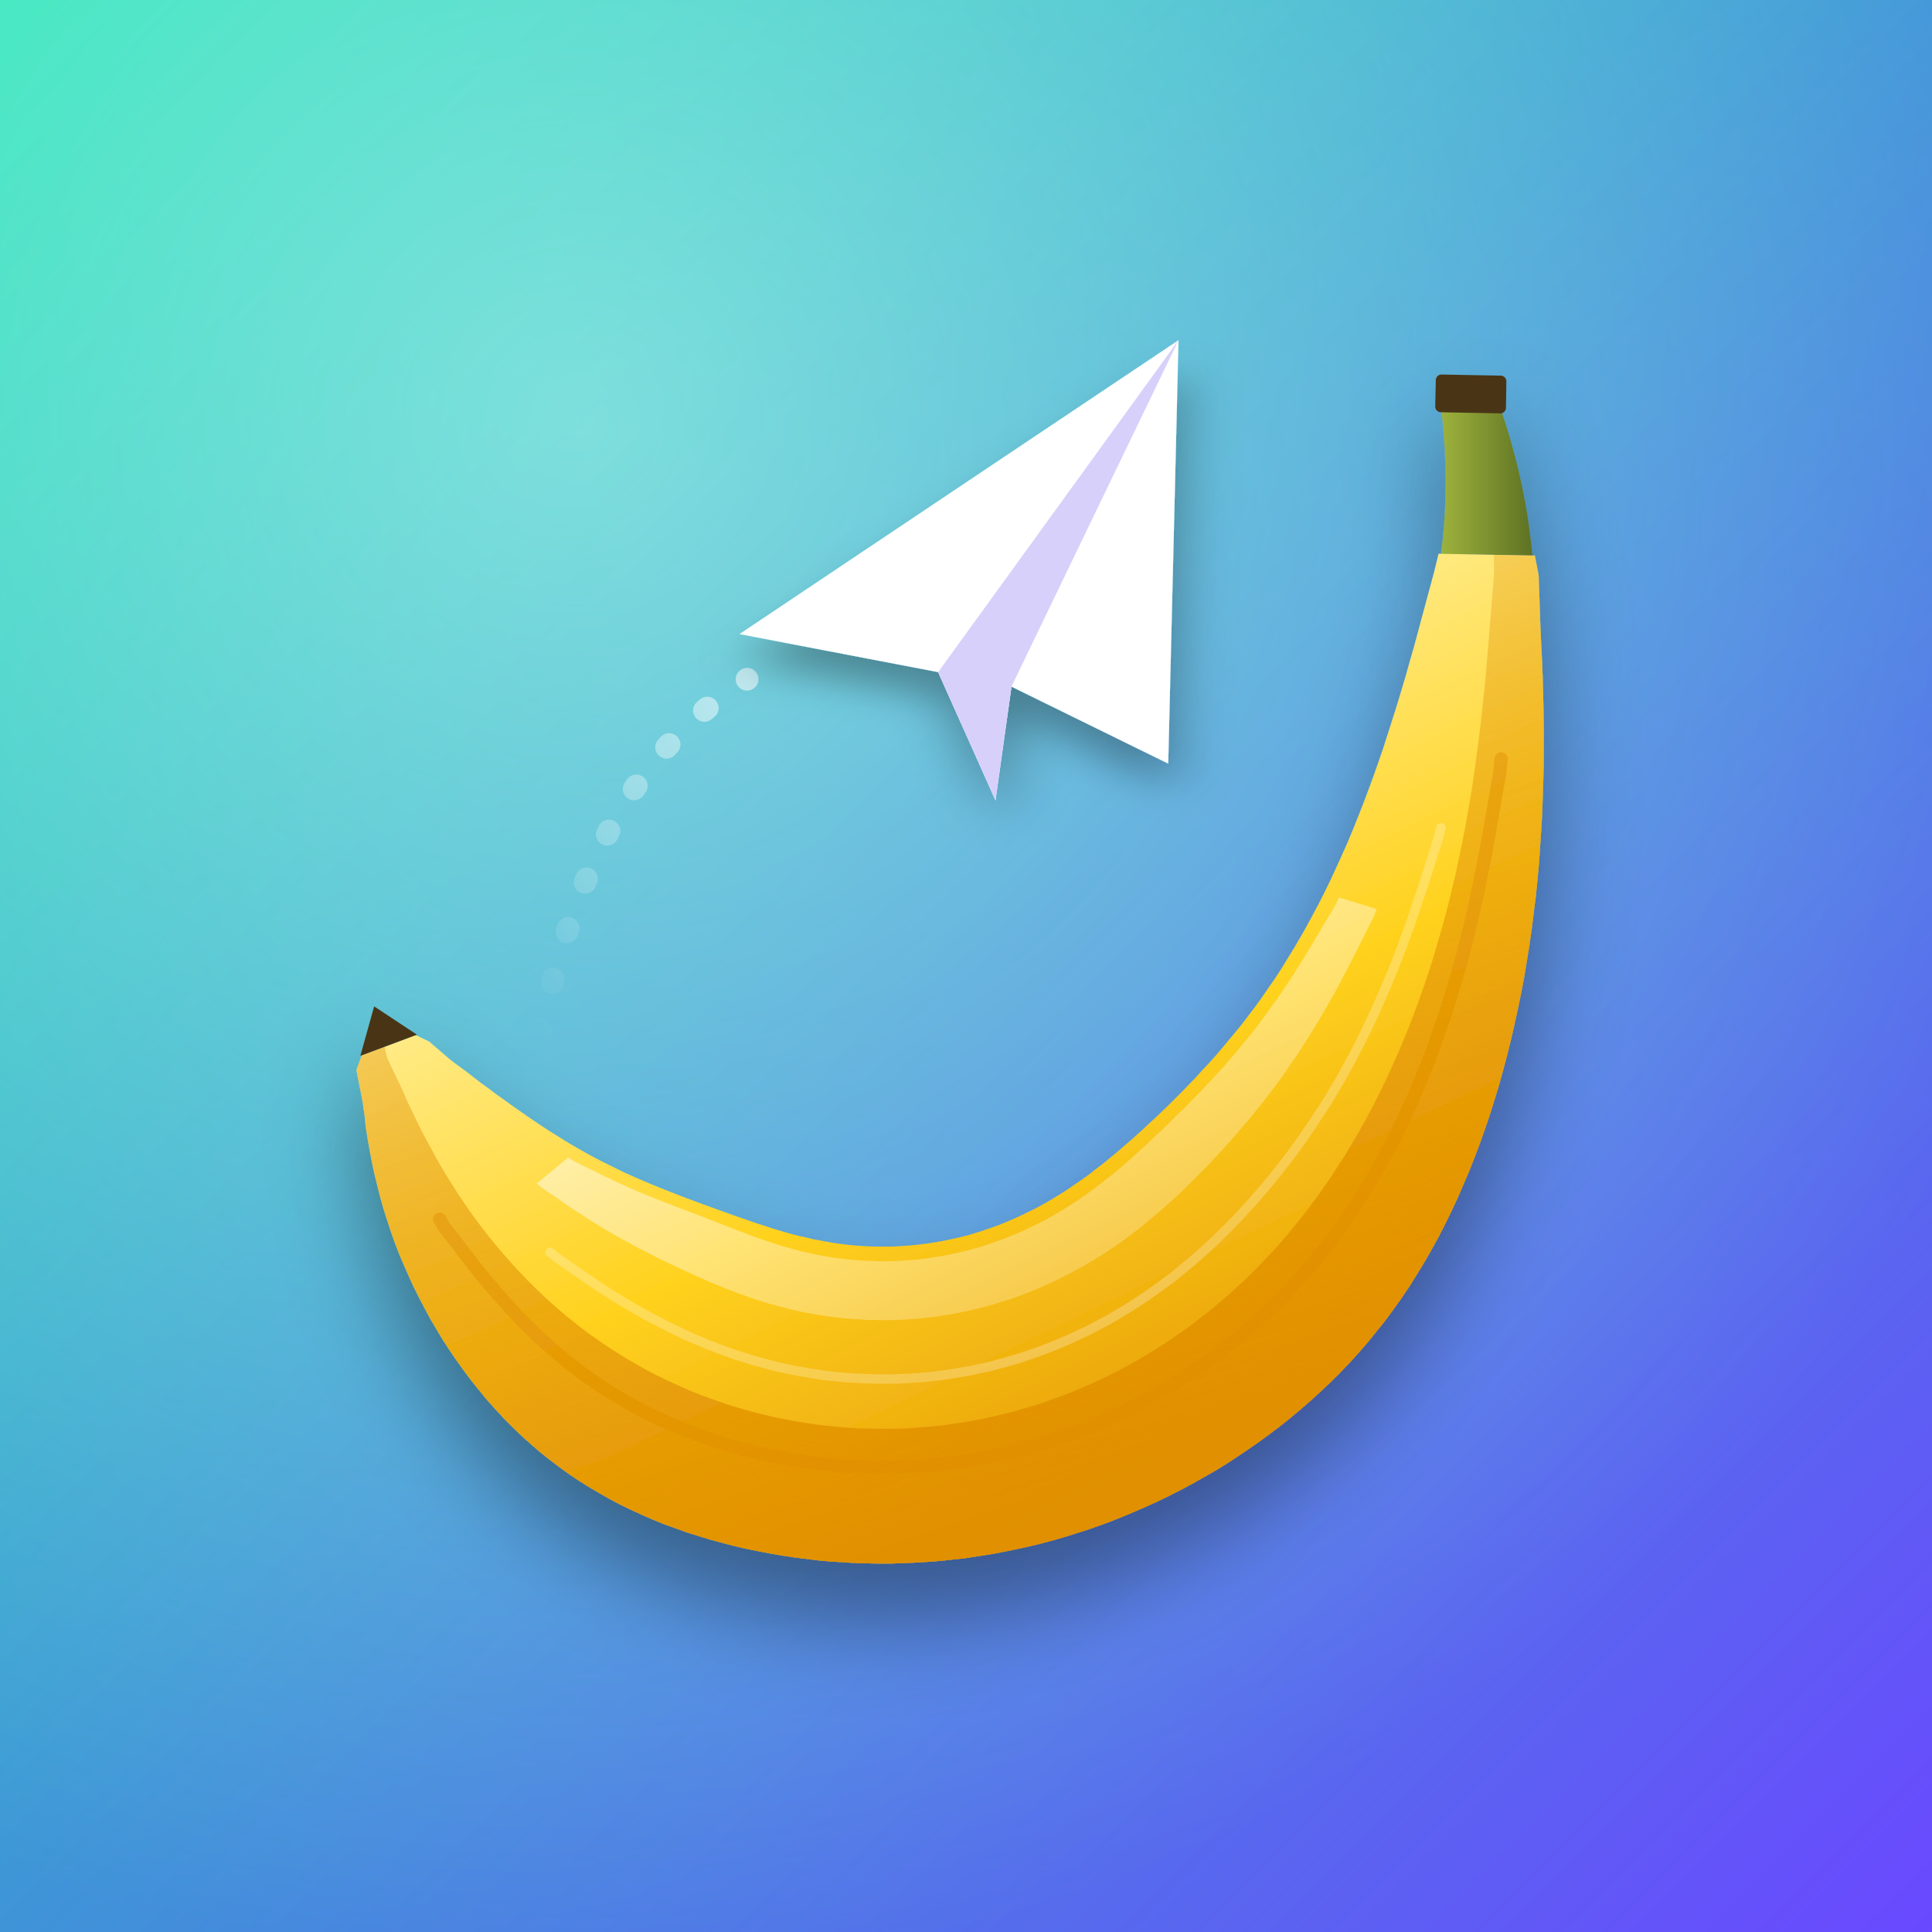
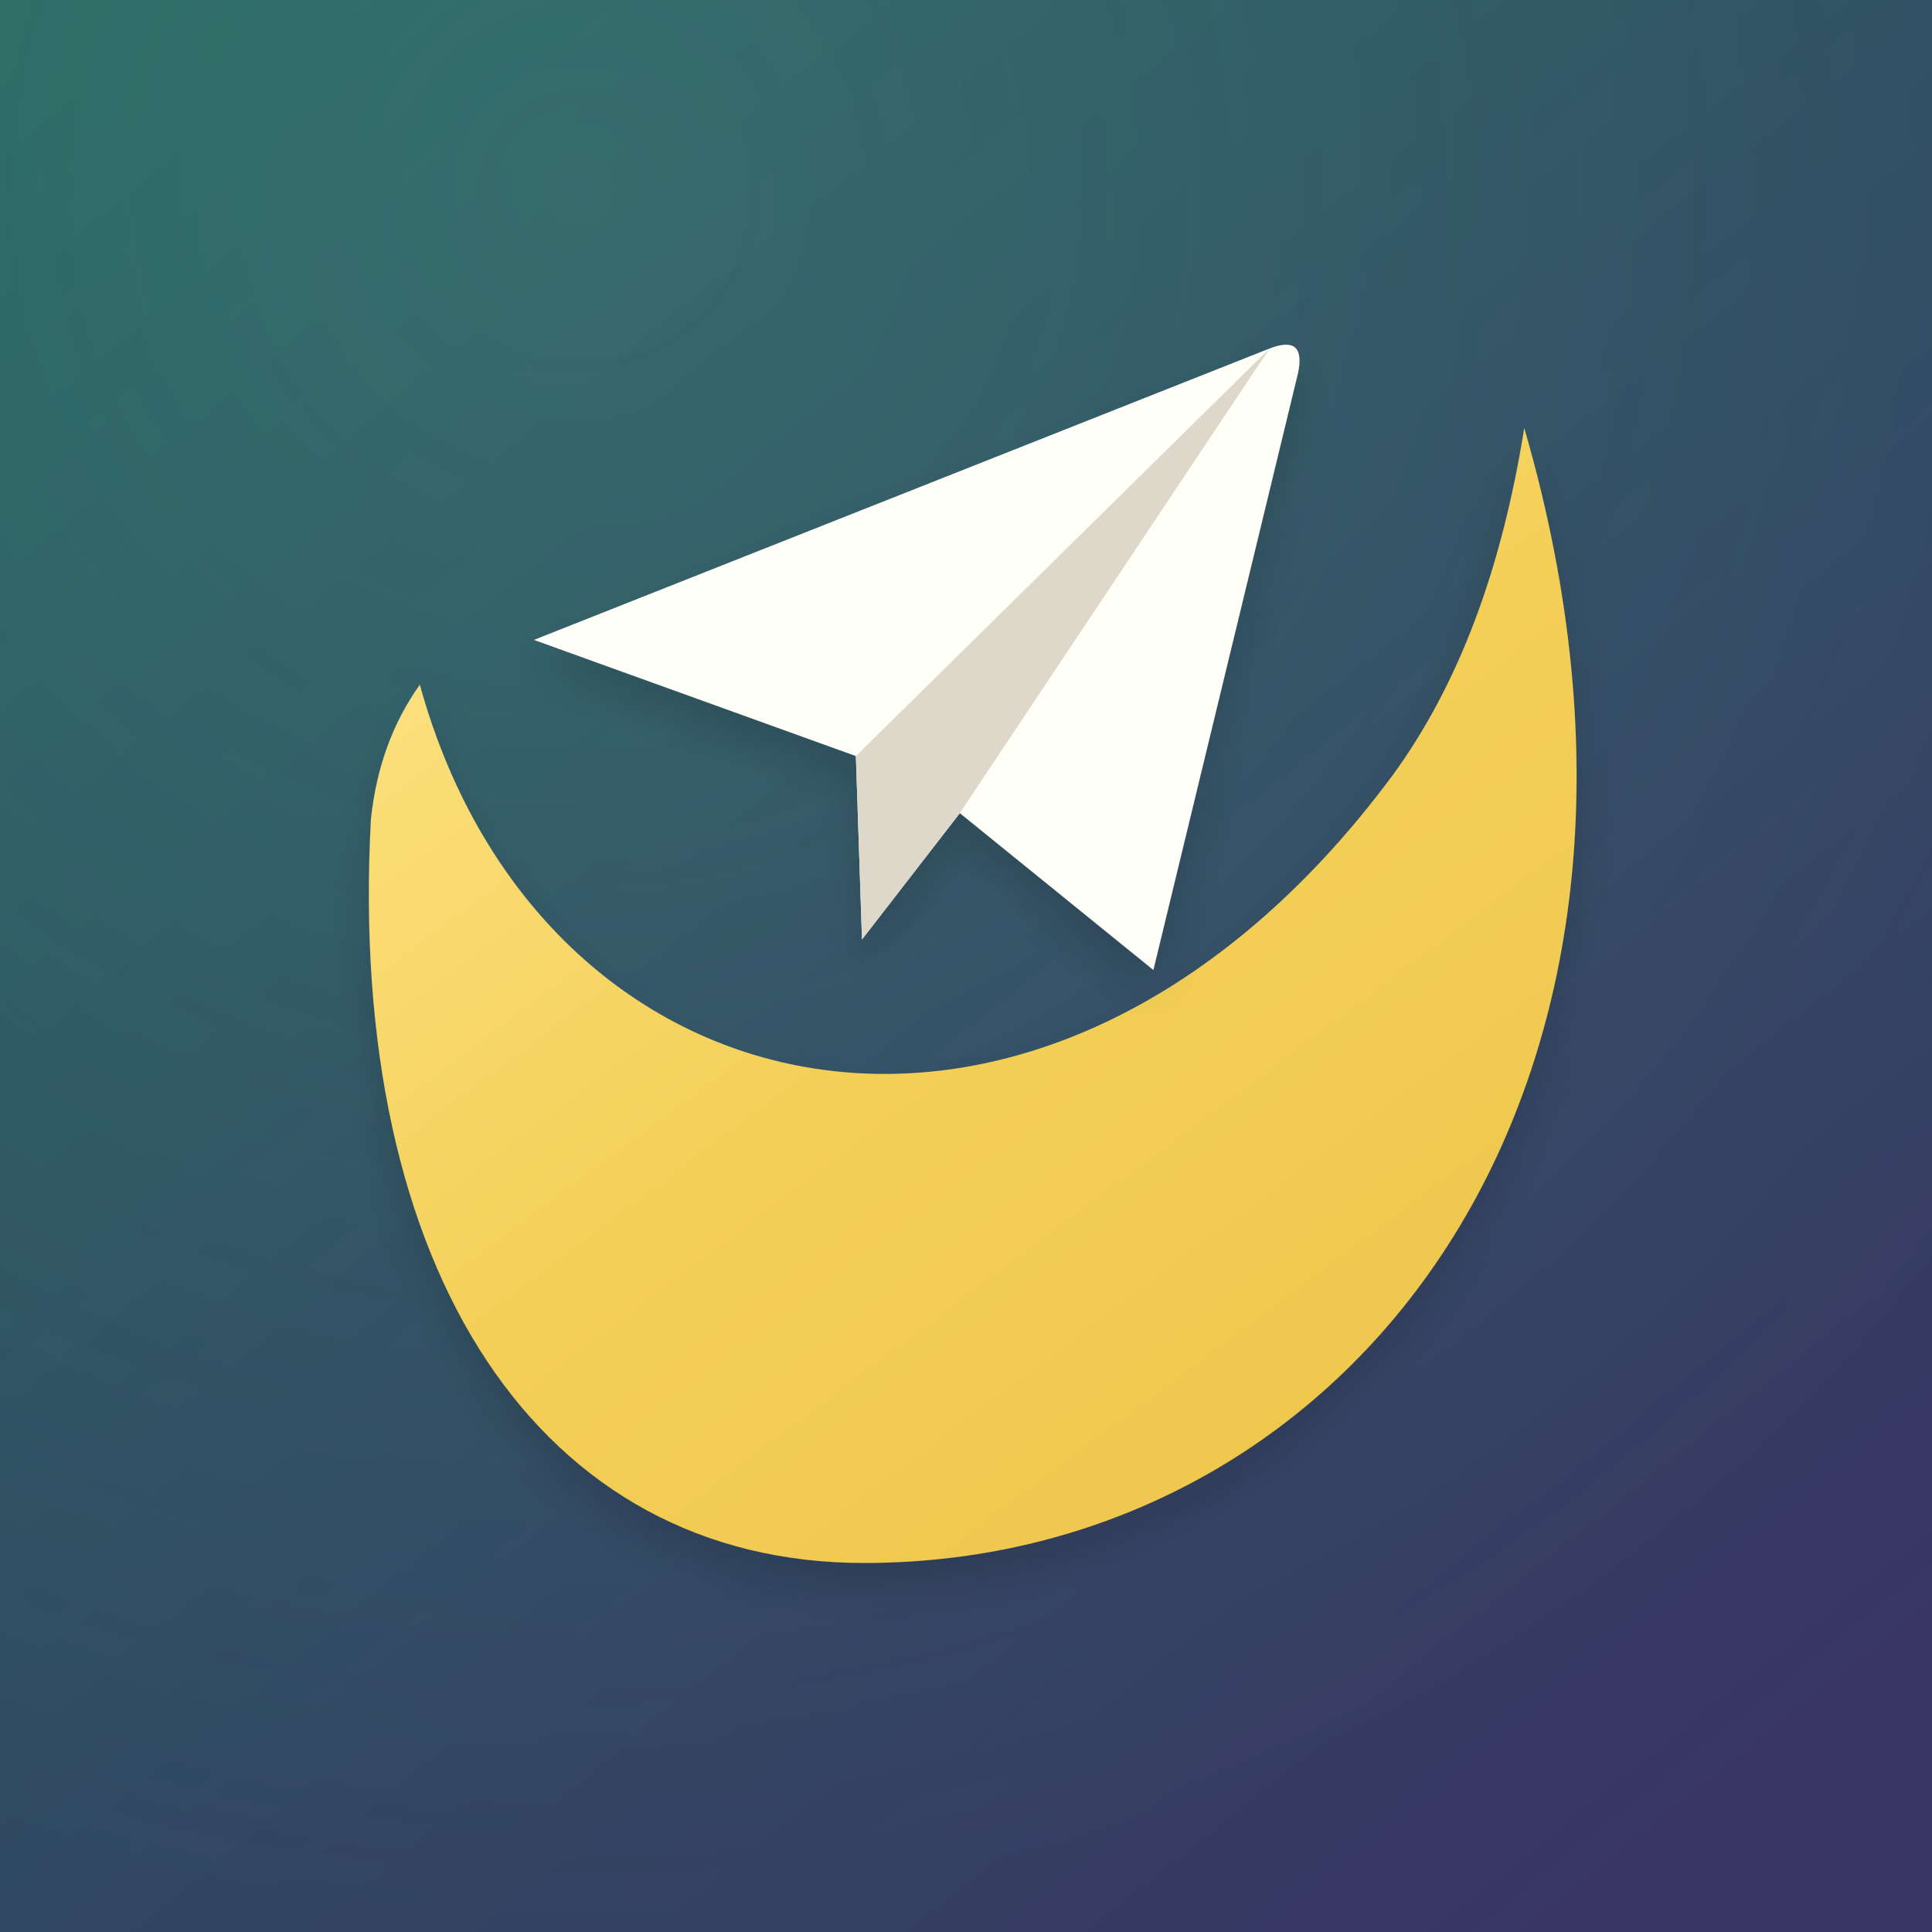
<svg xmlns="http://www.w3.org/2000/svg" width="1024" height="1024" viewBox="0 0 1024 1024">
  <defs>
-     <linearGradient id="bg" x1="0" y1="0" x2="1" y2="1">
-       <stop offset="0" stop-color="#14E0B0" />
-       <stop offset="1" stop-color="#6A48FF" />
+     <linearGradient id="bg" x1="0" y1="0" x2="0.8" y2="1">
+       <stop offset="0" stop-color="#23645E" />
+       <stop offset="1" stop-color="#393664" />
    </linearGradient>
-     <radialGradient id="glow" cx="0.30" cy="0.22" r="0.8">
-       <stop offset="0" stop-color="#C2FFF0" stop-opacity="0.55" />
-       <stop offset="1" stop-color="#C2FFF0" stop-opacity="0" />
+     <radialGradient id="glow" cx="0.3" cy="0.1" r="0.9">
+       <stop offset="0" stop-color="#83C6B4" stop-opacity="0.16" />
+       <stop offset="1" stop-color="#83C6B4" stop-opacity="0" />
    </radialGradient>
-     <linearGradient id="peel" x1="0.25" y1="0.2" x2="0.7" y2="1">
-       <stop offset="0" stop-color="#FFF5B0" />
-       <stop offset="0.5" stop-color="#FFD21F" />
-       <stop offset="1" stop-color="#E08E00" />
+     <linearGradient id="peel" x1="0" y1="0" x2="0.8" y2="1">
+       <stop offset="0" stop-color="#FFE68A" />
+       <stop offset="0.55" stop-color="#F4CF57" />
+       <stop offset="1" stop-color="#EDC64C" />
    </linearGradient>
-     <linearGradient id="under" x1="0" y1="0" x2="0.4" y2="1">
-       <stop offset="0" stop-color="#E08E00" stop-opacity="0" />
-       <stop offset="1" stop-color="#E08E00" stop-opacity="0.85" />
-     </linearGradient>
-     <linearGradient id="hi" x1="0" y1="0" x2="1" y2="1">
-       <stop offset="0" stop-color="#FFFFFF" stop-opacity="0.9" />
-       <stop offset="1" stop-color="#FFFFFF" stop-opacity="0.15" />
-     </linearGradient>
-     <linearGradient id="stemg" x1="0" y1="0" x2="1" y2="0">
-       <stop offset="0" stop-color="#9DB23C" />
-       <stop offset="1" stop-color="#5E7224" />
-     </linearGradient>
-     <linearGradient id="trail" x1="0" y1="1" x2="1" y2="0">
-       <stop offset="0" stop-color="#FFFFFF" stop-opacity="0" />
-       <stop offset="1" stop-color="#FFFFFF" stop-opacity="0.55" />
-     </linearGradient>
-     <filter id="shadow" x="-25%" y="-25%" width="150%" height="160%">
-       <feGaussianBlur in="SourceAlpha" stdDeviation="24" />
-       <feOffset dy="30" />
+     <filter id="shadow" x="-25%" y="-25%" width="150%" height="150%">
+       <feGaussianBlur in="SourceAlpha" stdDeviation="10" />
+       <feOffset dy="12" />
      <feComponentTransfer>
-         <feFuncA type="linear" slope="0.38" />
-       </feComponentTransfer>
-       <feMerge>
-         <feMergeNode />
-         <feMergeNode in="SourceGraphic" />
-       </feMerge>
-     </filter>
-     <filter id="pshadow" x="-40%" y="-40%" width="180%" height="190%">
-       <feGaussianBlur in="SourceAlpha" stdDeviation="12" />
-       <feOffset dy="14" />
-       <feComponentTransfer>
-         <feFuncA type="linear" slope="0.32" />
+         <feFuncA type="linear" slope="0.14" />
      </feComponentTransfer>
      <feMerge>
        <feMergeNode />
        <feMergeNode in="SourceGraphic" />
      </feMerge>
    </filter>
  </defs>
  <rect width="1024" height="1024" fill="url(#bg)" />
  <rect width="1024" height="1024" fill="url(#glow)" />
-   <g transform="translate(18 -6)">
+   <g transform="translate(-41 -41) scale(1.08)">
    <g filter="url(#shadow)">
-       <path d="M 745.8 299.6 L 746.7 291.8 L 747.4 284.0 L 747.9 276.2 L 748.1 268.4 L 748.2 260.6 L 748.1 252.8 L 747.8 245.0 L 747.3 237.2 L 746.6 229.4 L 745.7 221.5 L 777.2 222.1 L 779.8 230.0 L 782.2 237.8 L 784.4 245.7 L 786.4 253.5 L 788.2 261.3 L 789.8 269.2 L 791.2 277.0 L 792.4 284.8 L 793.4 292.6 L 794.2 300.4 Z" fill="url(#stemg)" />
-       <path d="M 745.7 221.5 L 777.2 222.1 L 777.4 208.1 L 746.0 207.5 Z" fill="#4A3418" stroke="#4A3418" stroke-width="6" stroke-linejoin="round" />
-       <path d="M 202.3 554.6 L 209.4 558.0 L 220.2 567.3 L 222.3 568.9 L 224.4 570.5 L 229.2 574.0 L 233.7 577.5 L 237.3 580.3 L 241.2 583.1 L 245.3 586.2 L 249.4 589.1 L 253.4 592.0 L 257.4 594.8 L 261.4 597.6 L 265.4 600.3 L 269.4 603.0 L 273.4 605.6 L 277.4 608.1 L 281.4 610.6 L 285.4 613.0 L 289.4 615.3 L 293.3 617.5 L 297.2 619.6 L 301.2 621.7 L 305.1 623.6 L 308.9 625.5 L 312.8 627.4 L 316.6 629.1 L 320.4 630.8 L 324.2 632.4 L 328.0 634.0 L 331.7 635.5 L 335.4 637.0 L 339.0 638.4 L 342.6 639.8 L 346.2 641.2 L 349.8 642.5 L 353.3 643.8 L 356.8 645.1 L 360.2 646.3 L 363.7 647.6 L 367.1 648.8 L 370.4 650.0 L 373.8 651.2 L 377.1 652.3 L 380.4 653.5 L 383.7 654.6 L 386.9 655.6 L 390.2 656.7 L 393.4 657.7 L 396.7 658.7 L 399.9 659.6 L 403.2 660.5 L 406.4 661.3 L 409.7 662.0 L 412.9 662.8 L 416.2 663.4 L 419.4 664.0 L 422.7 664.6 L 425.9 665.1 L 429.2 665.5 L 432.5 665.9 L 435.8 666.2 L 439.1 666.4 L 442.3 666.6 L 445.6 666.7 L 448.9 666.7 L 452.2 666.7 L 455.5 666.7 L 458.8 666.5 L 462.1 666.3 L 465.4 666.0 L 468.7 665.7 L 472.0 665.3 L 475.3 664.8 L 478.6 664.3 L 481.9 663.7 L 485.2 663.0 L 488.5 662.3 L 491.8 661.5 L 495.1 660.7 L 498.3 659.7 L 501.6 658.7 L 504.9 657.6 L 508.1 656.5 L 511.4 655.3 L 514.6 654.0 L 517.9 652.6 L 521.1 651.2 L 524.3 649.7 L 527.6 648.1 L 530.8 646.5 L 534.0 644.8 L 537.2 643.0 L 540.4 641.1 L 543.6 639.1 L 546.8 637.1 L 549.9 635.0 L 553.1 632.8 L 556.3 630.6 L 559.5 628.3 L 562.6 625.8 L 565.8 623.4 L 569.0 620.8 L 572.2 618.2 L 575.4 615.5 L 578.6 612.7 L 581.9 609.9 L 585.1 607.0 L 588.4 604.0 L 591.7 600.9 L 595.1 597.8 L 598.4 594.6 L 601.8 591.3 L 605.2 587.9 L 608.6 584.5 L 612.1 580.9 L 615.6 577.3 L 619.0 573.5 L 622.6 569.7 L 626.1 565.8 L 629.6 561.7 L 633.1 557.5 L 636.6 553.3 L 640.2 548.9 L 643.7 544.3 L 647.2 539.7 L 650.7 534.9 L 654.1 529.9 L 657.6 524.9 L 661.0 519.7 L 664.3 514.3 L 667.7 508.8 L 671.0 503.2 L 674.3 497.4 L 677.5 491.5 L 680.7 485.5 L 683.9 479.2 L 687.0 472.9 L 690.0 466.4 L 693.0 459.8 L 696.0 453.1 L 698.9 446.2 L 701.7 439.2 L 704.5 432.1 L 707.2 424.9 L 709.9 417.6 L 712.5 410.2 L 715.1 402.7 L 717.5 395.2 L 719.9 387.7 L 722.3 380.1 L 724.7 372.2 L 726.9 364.8 L 728.9 357.7 L 731.4 349.0 L 733.8 340.1 L 734.9 336.0 L 736.0 331.9 L 742.1 309.3 L 744.5 299.5 L 795.5 300.5 L 797.5 310.9 L 798.4 336.7 L 798.6 341.4 L 798.8 345.9 L 799.3 356.1 L 799.7 366.1 L 799.9 374.2 L 800.1 382.8 L 800.2 391.9 L 800.2 400.9 L 800.2 409.8 L 800.0 418.7 L 799.7 427.7 L 799.4 436.7 L 798.9 445.6 L 798.3 454.5 L 797.7 463.4 L 796.9 472.3 L 796.0 481.1 L 794.9 489.8 L 793.8 498.5 L 792.6 507.1 L 791.2 515.6 L 789.8 524.1 L 788.2 532.5 L 786.5 540.8 L 784.7 549.0 L 782.8 557.2 L 780.8 565.3 L 778.7 573.2 L 776.5 581.1 L 774.1 589.0 L 771.7 596.7 L 769.1 604.3 L 766.4 611.9 L 763.6 619.3 L 760.7 626.7 L 757.6 633.9 L 754.5 641.1 L 751.2 648.1 L 747.8 655.1 L 744.3 661.9 L 740.6 668.6 L 736.8 675.2 L 732.9 681.6 L 728.9 688.0 L 724.7 694.2 L 720.4 700.2 L 716.0 706.2 L 711.4 711.9 L 706.8 717.6 L 702.0 723.1 L 697.1 728.5 L 692.1 733.7 L 687.0 738.8 L 681.8 743.7 L 676.5 748.5 L 671.1 753.2 L 665.7 757.7 L 660.2 762.1 L 654.5 766.4 L 648.9 770.5 L 643.1 774.5 L 637.3 778.4 L 631.5 782.2 L 625.6 785.8 L 619.6 789.2 L 613.6 792.6 L 607.6 795.8 L 601.5 798.9 L 595.3 801.9 L 589.1 804.7 L 582.9 807.4 L 576.7 810.0 L 570.4 812.5 L 564.1 814.8 L 557.8 817.0 L 551.4 819.0 L 545.1 821.0 L 538.7 822.8 L 532.2 824.5 L 525.8 826.0 L 519.3 827.4 L 512.9 828.7 L 506.4 829.9 L 499.9 830.9 L 493.4 831.9 L 486.9 832.6 L 480.4 833.3 L 473.9 833.8 L 467.4 834.2 L 460.8 834.5 L 454.3 834.7 L 447.8 834.7 L 441.3 834.6 L 434.8 834.4 L 428.4 834.0 L 421.9 833.6 L 415.4 833.0 L 409.0 832.2 L 402.6 831.4 L 396.2 830.4 L 389.8 829.3 L 383.5 828.1 L 377.1 826.8 L 370.8 825.3 L 364.6 823.7 L 358.4 822.0 L 352.2 820.1 L 346.1 818.2 L 340.0 816.0 L 333.9 813.8 L 328.0 811.4 L 322.1 808.8 L 316.2 806.1 L 310.4 803.3 L 304.8 800.3 L 299.2 797.1 L 293.6 793.8 L 288.2 790.4 L 282.9 786.8 L 277.7 783.0 L 272.6 779.1 L 267.6 775.1 L 262.7 770.8 L 257.9 766.5 L 253.3 762.0 L 248.7 757.4 L 244.3 752.6 L 240.0 747.8 L 235.9 742.8 L 231.8 737.7 L 227.9 732.5 L 224.1 727.2 L 220.4 721.8 L 216.9 716.4 L 213.5 710.8 L 210.2 705.2 L 207.1 699.5 L 204.1 693.7 L 201.2 687.9 L 198.5 682.0 L 195.9 676.1 L 193.4 670.2 L 191.1 664.2 L 189.0 658.2 L 187.0 652.1 L 185.1 646.1 L 183.4 640.0 L 181.9 634.0 L 180.4 627.9 L 179.1 621.8 L 178.0 615.9 L 177.0 610.4 L 175.9 603.7 L 175.2 596.7 L 174.7 593.6 L 174.3 590.4 L 170.9 573.2 L 173.7 565.4 Z" fill="url(#peel)" />
-       <path d="M 185.8 560.8 L 187.2 566.7 L 193.8 580.6 L 195.0 583.1 L 196.1 585.6 L 198.5 591.1 L 201.1 596.4 L 203.2 600.8 L 205.5 605.4 L 208.0 610.2 L 210.6 614.9 L 213.1 619.6 L 215.8 624.3 L 218.6 629.0 L 221.5 633.6 L 224.4 638.2 L 227.4 642.7 L 230.5 647.2 L 233.7 651.7 L 237.0 656.1 L 240.3 660.4 L 243.7 664.6 L 247.2 668.8 L 250.8 672.9 L 254.4 677.0 L 258.1 680.9 L 261.8 684.8 L 265.6 688.6 L 269.5 692.3 L 273.4 695.9 L 277.4 699.4 L 281.4 702.9 L 285.6 706.2 L 289.7 709.5 L 293.9 712.7 L 298.2 715.7 L 302.5 718.7 L 306.9 721.6 L 311.3 724.4 L 315.8 727.1 L 320.3 729.7 L 324.8 732.2 L 329.4 734.6 L 334.1 736.9 L 338.8 739.1 L 343.5 741.2 L 348.2 743.3 L 353.0 745.2 L 357.8 747.0 L 362.7 748.7 L 367.6 750.4 L 372.5 751.9 L 377.4 753.3 L 382.4 754.7 L 387.3 755.9 L 392.3 757.1 L 397.4 758.1 L 402.4 759.1 L 407.4 759.9 L 412.5 760.7 L 417.6 761.4 L 422.7 761.9 L 427.8 762.4 L 432.9 762.8 L 438.0 763.1 L 443.2 763.2 L 448.3 763.3 L 453.4 763.3 L 458.6 763.2 L 463.7 763.0 L 468.9 762.6 L 474.0 762.2 L 479.2 761.7 L 484.3 761.1 L 489.4 760.3 L 494.6 759.5 L 499.7 758.6 L 504.8 757.6 L 509.9 756.4 L 515.0 755.2 L 520.1 753.9 L 525.2 752.4 L 530.3 750.9 L 535.3 749.3 L 540.3 747.5 L 545.3 745.7 L 550.3 743.7 L 555.3 741.6 L 560.2 739.5 L 565.2 737.2 L 570.1 734.8 L 574.9 732.4 L 579.8 729.8 L 584.6 727.1 L 589.4 724.3 L 594.1 721.4 L 598.8 718.4 L 603.5 715.2 L 608.2 712.0 L 612.8 708.7 L 617.4 705.2 L 621.9 701.7 L 626.4 698.0 L 630.8 694.3 L 635.2 690.4 L 639.6 686.4 L 643.9 682.3 L 648.1 678.1 L 652.3 673.7 L 656.5 669.3 L 660.6 664.8 L 664.6 660.1 L 668.5 655.3 L 672.5 650.4 L 676.3 645.4 L 680.1 640.3 L 683.8 635.1 L 687.5 629.8 L 691.0 624.3 L 694.6 618.8 L 698.0 613.1 L 701.4 607.4 L 704.7 601.5 L 708.0 595.5 L 711.1 589.4 L 714.2 583.2 L 717.3 576.8 L 720.2 570.4 L 723.1 563.9 L 725.9 557.2 L 728.7 550.5 L 731.3 543.6 L 733.9 536.6 L 736.4 529.6 L 738.8 522.4 L 741.2 515.1 L 743.4 507.7 L 745.6 500.2 L 747.7 492.6 L 749.7 484.9 L 751.6 477.0 L 753.5 469.2 L 755.2 461.2 L 756.9 453.1 L 758.5 445.0 L 759.9 436.8 L 761.4 428.5 L 762.7 420.3 L 763.9 411.9 L 765.0 403.6 L 766.1 395.3 L 767.1 386.9 L 768.0 378.3 L 768.9 370.2 L 769.6 362.5 L 770.4 353.1 L 771.2 343.4 L 771.5 339.1 L 771.9 334.7 L 773.9 310.2 L 773.8 300.1 L 795.5 300.5 L 797.5 310.9 L 798.4 336.7 L 798.6 341.4 L 798.8 345.9 L 799.3 356.1 L 799.7 366.1 L 799.9 374.2 L 800.1 382.8 L 800.2 391.9 L 800.2 400.9 L 800.2 409.8 L 800.0 418.7 L 799.7 427.7 L 799.4 436.7 L 798.9 445.6 L 798.3 454.5 L 797.7 463.4 L 796.9 472.3 L 796.0 481.1 L 794.9 489.8 L 793.8 498.5 L 792.6 507.1 L 791.2 515.6 L 789.8 524.1 L 788.2 532.5 L 786.5 540.8 L 784.7 549.0 L 782.8 557.2 L 780.8 565.3 L 778.7 573.2 L 776.5 581.1 L 774.1 589.0 L 771.7 596.7 L 769.1 604.3 L 766.4 611.9 L 763.6 619.3 L 760.7 626.7 L 757.6 633.9 L 754.5 641.1 L 751.2 648.1 L 747.8 655.1 L 744.3 661.9 L 740.6 668.6 L 736.8 675.2 L 732.9 681.6 L 728.9 688.0 L 724.7 694.2 L 720.4 700.2 L 716.0 706.2 L 711.4 711.9 L 706.8 717.6 L 702.0 723.1 L 697.1 728.5 L 692.1 733.7 L 687.0 738.8 L 681.8 743.7 L 676.5 748.5 L 671.1 753.2 L 665.7 757.7 L 660.2 762.1 L 654.5 766.4 L 648.9 770.5 L 643.1 774.5 L 637.3 778.4 L 631.5 782.2 L 625.6 785.8 L 619.6 789.2 L 613.6 792.6 L 607.6 795.8 L 601.5 798.9 L 595.3 801.9 L 589.1 804.7 L 582.9 807.4 L 576.7 810.0 L 570.4 812.5 L 564.1 814.8 L 557.8 817.0 L 551.4 819.0 L 545.1 821.0 L 538.7 822.8 L 532.2 824.5 L 525.8 826.0 L 519.3 827.4 L 512.9 828.7 L 506.4 829.9 L 499.9 830.9 L 493.4 831.9 L 486.9 832.6 L 480.4 833.3 L 473.9 833.8 L 467.4 834.2 L 460.8 834.5 L 454.3 834.7 L 447.8 834.7 L 441.3 834.6 L 434.8 834.4 L 428.4 834.0 L 421.9 833.6 L 415.4 833.0 L 409.0 832.2 L 402.6 831.4 L 396.2 830.4 L 389.8 829.3 L 383.5 828.1 L 377.1 826.8 L 370.8 825.3 L 364.6 823.7 L 358.4 822.0 L 352.2 820.1 L 346.1 818.2 L 340.0 816.0 L 333.9 813.8 L 328.0 811.4 L 322.1 808.8 L 316.2 806.1 L 310.4 803.3 L 304.8 800.3 L 299.2 797.1 L 293.6 793.8 L 288.2 790.4 L 282.9 786.8 L 277.7 783.0 L 272.6 779.1 L 267.6 775.1 L 262.7 770.8 L 257.9 766.5 L 253.3 762.0 L 248.7 757.4 L 244.3 752.6 L 240.0 747.8 L 235.9 742.8 L 231.8 737.7 L 227.9 732.5 L 224.1 727.2 L 220.4 721.8 L 216.9 716.4 L 213.5 710.8 L 210.2 705.2 L 207.1 699.5 L 204.1 693.7 L 201.2 687.9 L 198.5 682.0 L 195.9 676.1 L 193.4 670.2 L 191.1 664.2 L 189.0 658.2 L 187.0 652.1 L 185.1 646.1 L 183.4 640.0 L 181.9 634.0 L 180.4 627.9 L 179.1 621.8 L 178.0 615.9 L 177.0 610.4 L 175.9 603.7 L 175.2 596.7 L 174.7 593.6 L 174.3 590.4 L 170.9 573.2 L 173.7 565.4 Z" fill="url(#under)" />
-       <path d="M 215.0 652.2 L 217.5 656.4 L 225.3 666.4 L 226.6 668.2 L 228.0 670.0 L 231.0 673.9 L 234.0 677.8 L 236.5 680.9 L 239.2 684.2 L 242.1 687.6 L 245.0 691.0 L 248.0 694.4 L 251.0 697.7 L 254.1 701.1 L 257.2 704.4 L 260.4 707.7 L 263.7 710.9 L 267.0 714.1 L 270.4 717.3 L 273.9 720.3 L 277.4 723.4 L 281.0 726.4 L 284.6 729.3 L 288.3 732.1 L 292.0 734.9 L 295.8 737.5 L 299.6 740.2 L 303.4 742.7 L 307.4 745.1 L 311.3 747.5 L 315.3 749.8 L 319.4 752.0 L 323.4 754.2 L 327.5 756.2 L 331.7 758.2 L 335.9 760.1 L 340.1 761.9 L 344.3 763.6 L 348.6 765.3 L 352.9 766.9 L 357.2 768.4 L 361.6 769.9 L 365.9 771.2 L 370.3 772.5 L 374.7 773.8 L 379.2 774.9 L 383.6 776.0 L 388.1 777.0 L 392.5 778.0 L 397.0 778.8 L 401.5 779.6 L 406.0 780.4 L 410.5 781.0 L 415.1 781.6 L 419.6 782.1 L 424.2 782.6 L 428.7 783.0 L 433.3 783.3 L 437.9 783.5 L 442.4 783.6 L 447.0 783.7 L 451.6 783.7 L 456.2 783.7 L 460.8 783.5 L 465.4 783.3 L 470.0 783.0 L 474.5 782.7 L 479.1 782.2 L 483.7 781.7 L 488.3 781.1 L 492.9 780.5 L 497.5 779.8 L 502.0 779.0 L 506.6 778.1 L 511.2 777.1 L 515.7 776.1 L 520.3 775.0 L 524.8 773.8 L 529.3 772.5 L 533.8 771.2 L 538.3 769.8 L 542.8 768.3 L 547.3 766.7 L 551.8 765.1 L 556.2 763.4 L 560.6 761.6 L 565.1 759.7 L 569.4 757.8 L 573.8 755.8 L 578.2 753.7 L 582.5 751.5 L 586.8 749.2 L 591.1 746.9 L 595.4 744.5 L 599.6 742.0 L 603.9 739.5 L 608.1 736.8 L 612.2 734.1 L 616.4 731.3 L 620.5 728.4 L 624.6 725.5 L 628.6 722.5 L 632.6 719.3 L 636.6 716.2 L 640.6 712.9 L 644.5 709.5 L 648.4 706.1 L 652.2 702.6 L 656.0 699.0 L 659.7 695.3 L 663.4 691.6 L 667.1 687.7 L 670.7 683.8 L 674.2 679.8 L 677.7 675.7 L 681.2 671.5 L 684.5 667.3 L 687.9 662.9 L 691.1 658.5 L 694.4 654.0 L 697.5 649.4 L 700.6 644.7 L 703.7 640.0 L 706.6 635.2 L 709.6 630.2 L 712.4 625.3 L 715.2 620.2 L 718.0 615.1 L 720.7 609.9 L 723.3 604.6 L 725.9 599.2 L 728.4 593.8 L 730.9 588.3 L 733.3 582.7 L 735.6 577.1 L 737.9 571.4 L 740.2 565.6 L 742.3 559.8 L 744.4 553.9 L 746.5 547.9 L 748.5 541.9 L 750.4 535.8 L 752.3 529.7 L 754.1 523.5 L 755.9 517.3 L 757.6 511.0 L 759.2 504.8 L 760.8 498.5 L 762.3 492.1 L 763.7 485.8 L 765.1 479.6 L 766.4 473.2 L 767.7 466.8 L 768.9 460.7 L 770.0 454.9 L 771.3 447.8 L 772.5 440.6 L 773.1 437.3 L 773.7 434.0 L 776.9 415.7 L 777.6 408.2" fill="none" stroke="#E08E00" stroke-opacity="0.45" stroke-width="7" stroke-linecap="round" />
-       <path d="M 273.6 669.8 L 276.5 672.1 L 284.3 677.6 L 285.7 678.6 L 287.1 679.6 L 290.2 681.7 L 293.3 683.8 L 295.8 685.5 L 298.5 687.3 L 301.3 689.2 L 304.2 691.0 L 307.0 692.8 L 309.9 694.6 L 312.8 696.4 L 315.8 698.1 L 318.8 699.9 L 321.8 701.6 L 324.9 703.3 L 327.9 704.9 L 331.0 706.5 L 334.1 708.1 L 337.2 709.7 L 340.4 711.2 L 343.5 712.7 L 346.7 714.2 L 349.9 715.6 L 353.1 716.9 L 356.3 718.3 L 359.5 719.5 L 362.7 720.8 L 365.9 722.0 L 369.2 723.1 L 372.5 724.3 L 375.7 725.3 L 379.0 726.3 L 382.3 727.3 L 385.6 728.2 L 388.9 729.1 L 392.2 730.0 L 395.6 730.8 L 398.9 731.5 L 402.3 732.2 L 405.6 732.8 L 409.0 733.4 L 412.4 734.0 L 415.7 734.5 L 419.1 735.0 L 422.5 735.4 L 425.9 735.7 L 429.3 736.1 L 432.7 736.3 L 436.1 736.5 L 439.5 736.7 L 443.0 736.8 L 446.4 736.9 L 449.8 736.9 L 453.2 736.9 L 456.7 736.9 L 460.1 736.7 L 463.5 736.6 L 466.9 736.3 L 470.4 736.1 L 473.8 735.8 L 477.2 735.4 L 480.6 735.0 L 484.1 734.5 L 487.5 734.0 L 490.9 733.4 L 494.3 732.8 L 497.7 732.2 L 501.1 731.4 L 504.6 730.7 L 508.0 729.9 L 511.3 729.0 L 514.7 728.1 L 518.1 727.1 L 521.5 726.1 L 524.9 725.0 L 528.2 723.9 L 531.6 722.7 L 534.9 721.5 L 538.3 720.2 L 541.6 718.9 L 544.9 717.5 L 548.2 716.1 L 551.5 714.6 L 554.8 713.0 L 558.1 711.5 L 561.4 709.8 L 564.6 708.1 L 567.9 706.4 L 571.1 704.6 L 574.3 702.7 L 577.5 700.8 L 580.7 698.8 L 583.9 696.8 L 587.0 694.7 L 590.2 692.6 L 593.3 690.4 L 596.4 688.2 L 599.5 685.9 L 602.6 683.6 L 605.7 681.2 L 608.7 678.7 L 611.8 676.2 L 614.8 673.6 L 617.8 671.0 L 620.8 668.3 L 623.7 665.6 L 626.7 662.8 L 629.6 660.0 L 632.5 657.1 L 635.4 654.2 L 638.3 651.2 L 641.1 648.1 L 644.0 645.0 L 646.8 641.9 L 649.6 638.6 L 652.4 635.4 L 655.2 632.0 L 657.9 628.7 L 660.7 625.2 L 663.4 621.7 L 666.1 618.2 L 668.7 614.6 L 671.4 610.9 L 674.0 607.2 L 676.6 603.4 L 679.2 599.5 L 681.7 595.6 L 684.3 591.7 L 686.8 587.6 L 689.2 583.5 L 691.7 579.4 L 694.1 575.1 L 696.4 570.9 L 698.8 566.5 L 701.1 562.1 L 703.4 557.7 L 705.6 553.1 L 707.8 548.6 L 710.0 543.9 L 712.1 539.3 L 714.2 534.5 L 716.3 529.8 L 718.3 524.9 L 720.3 520.1 L 722.2 515.3 L 724.1 510.4 L 725.9 505.5 L 727.7 500.6 L 729.5 495.7 L 731.2 490.7 L 732.8 485.9 L 734.3 481.4 L 736.2 475.9 L 738.0 470.2 L 738.8 467.7 L 739.6 465.1 L 744.2 450.7 L 745.7 444.8" fill="none" stroke="#FFFFFF" stroke-opacity="0.25" stroke-width="5" stroke-linecap="round" />
-       <path d="M 283.1 619.5 L 286.0 621.3 L 293.6 625.1 L 295.0 625.8 L 296.3 626.4 L 299.3 627.9 L 302.2 629.4 L 304.7 630.5 L 307.2 631.7 L 309.9 633.0 L 312.6 634.2 L 315.3 635.4 L 318.0 636.6 L 320.7 637.8 L 323.4 638.9 L 326.2 640.0 L 328.9 641.1 L 331.6 642.2 L 334.4 643.3 L 337.1 644.3 L 339.8 645.4 L 342.5 646.4 L 345.1 647.4 L 347.8 648.4 L 350.4 649.4 L 353.1 650.4 L 355.7 651.4 L 358.2 652.4 L 360.8 653.4 L 363.3 654.4 L 365.9 655.4 L 368.4 656.4 L 370.9 657.3 L 373.4 658.3 L 375.9 659.2 L 378.3 660.2 L 380.8 661.1 L 383.3 662.0 L 385.7 662.8 L 388.2 663.7 L 390.6 664.5 L 393.1 665.3 L 395.6 666.1 L 398.0 666.8 L 400.5 667.5 L 403.0 668.2 L 405.5 668.9 L 407.9 669.5 L 410.4 670.0 L 412.9 670.6 L 415.4 671.1 L 417.9 671.6 L 420.4 672.0 L 422.9 672.4 L 425.5 672.8 L 428.0 673.1 L 430.5 673.4 L 433.0 673.7 L 435.6 673.9 L 438.1 674.1 L 440.6 674.2 L 443.2 674.3 L 445.7 674.4 L 448.2 674.5 L 450.8 674.5 L 453.3 674.4 L 455.9 674.4 L 458.4 674.3 L 460.9 674.1 L 463.5 674.0 L 466.0 673.7 L 468.6 673.5 L 471.1 673.2 L 473.7 672.9 L 476.2 672.5 L 478.7 672.1 L 481.3 671.7 L 483.8 671.2 L 486.3 670.7 L 488.9 670.2 L 491.4 669.6 L 493.9 669.0 L 496.5 668.3 L 499.0 667.6 L 501.5 666.9 L 504.0 666.1 L 506.5 665.3 L 509.0 664.4 L 511.6 663.5 L 514.1 662.6 L 516.6 661.6 L 519.0 660.6 L 521.5 659.6 L 524.0 658.5 L 526.5 657.3 L 529.0 656.1 L 531.5 654.9 L 533.9 653.7 L 536.4 652.4 L 538.9 651.0 L 541.3 649.6 L 543.7 648.2 L 546.2 646.7 L 548.6 645.2 L 551.0 643.6 L 553.5 642.0 L 555.9 640.4 L 558.3 638.7 L 560.7 636.9 L 563.1 635.1 L 565.5 633.3 L 567.9 631.4 L 570.3 629.5 L 572.7 627.6 L 575.1 625.6 L 577.5 623.5 L 579.9 621.4 L 582.3 619.3 L 584.7 617.1 L 587.1 614.9 L 589.5 612.7 L 592.0 610.4 L 594.4 608.1 L 596.9 605.8 L 599.4 603.4 L 601.9 601.0 L 604.4 598.5 L 606.9 596.0 L 609.5 593.5 L 612.1 590.9 L 614.7 588.2 L 617.3 585.6 L 619.9 582.8 L 622.5 580.1 L 625.2 577.2 L 627.8 574.3 L 630.5 571.4 L 633.1 568.4 L 635.8 565.3 L 638.4 562.2 L 641.0 559.0 L 643.7 555.8 L 646.3 552.5 L 648.9 549.1 L 651.4 545.7 L 654.0 542.2 L 656.5 538.7 L 659.0 535.2 L 661.5 531.6 L 663.9 528.0 L 666.3 524.4 L 668.7 520.7 L 671.1 516.9 L 673.3 513.3 L 675.4 509.9 L 677.9 505.7 L 680.5 501.3 L 681.7 499.4 L 682.8 497.4 L 689.4 486.4 L 691.7 481.7 L 711.7 487.8 L 709.7 492.8 L 703.6 504.7 L 702.6 506.9 L 701.5 509.0 L 699.1 513.7 L 696.8 518.3 L 694.8 522.0 L 692.8 525.9 L 690.6 530.0 L 688.3 534.1 L 686.1 538.0 L 683.8 542.0 L 681.5 546.0 L 679.1 549.9 L 676.7 553.8 L 674.3 557.7 L 671.8 561.5 L 669.4 565.3 L 666.8 569.0 L 664.3 572.6 L 661.8 576.3 L 659.2 579.8 L 656.6 583.3 L 654.0 586.7 L 651.4 590.1 L 648.7 593.4 L 646.1 596.7 L 643.5 599.9 L 640.8 603.0 L 638.1 606.1 L 635.5 609.2 L 632.8 612.2 L 630.2 615.1 L 627.5 618.0 L 624.8 620.8 L 622.2 623.7 L 619.5 626.4 L 616.8 629.1 L 614.2 631.8 L 611.5 634.4 L 608.9 637.0 L 606.2 639.5 L 603.5 642.0 L 600.8 644.4 L 598.1 646.8 L 595.4 649.1 L 592.7 651.4 L 590.0 653.7 L 587.3 655.9 L 584.6 658.0 L 581.9 660.1 L 579.1 662.2 L 576.4 664.2 L 573.6 666.1 L 570.8 668.0 L 568.0 669.9 L 565.2 671.7 L 562.4 673.4 L 559.6 675.1 L 556.8 676.8 L 553.9 678.4 L 551.1 679.9 L 548.2 681.4 L 545.3 682.9 L 542.5 684.3 L 539.6 685.7 L 536.7 687.0 L 533.8 688.3 L 530.9 689.5 L 528.0 690.7 L 525.1 691.8 L 522.2 692.9 L 519.2 694.0 L 516.3 695.0 L 513.3 695.9 L 510.4 696.8 L 507.5 697.7 L 504.5 698.5 L 501.5 699.3 L 498.6 700.0 L 495.6 700.7 L 492.6 701.3 L 489.7 701.9 L 486.7 702.5 L 483.7 703.0 L 480.7 703.4 L 477.8 703.9 L 474.8 704.2 L 471.8 704.6 L 468.8 704.9 L 465.8 705.1 L 462.8 705.3 L 459.8 705.5 L 456.9 705.6 L 453.9 705.7 L 450.9 705.7 L 447.9 705.7 L 444.9 705.6 L 442.0 705.6 L 439.0 705.4 L 436.0 705.2 L 433.0 705.0 L 430.1 704.8 L 427.1 704.5 L 424.2 704.1 L 421.2 703.7 L 418.2 703.3 L 415.3 702.8 L 412.4 702.3 L 409.4 701.8 L 406.5 701.2 L 403.6 700.5 L 400.7 699.9 L 397.8 699.1 L 394.9 698.4 L 392.0 697.6 L 389.1 696.8 L 386.2 695.9 L 383.3 695.0 L 380.5 694.0 L 377.6 693.0 L 374.8 692.0 L 371.9 691.0 L 369.1 689.9 L 366.3 688.8 L 363.4 687.6 L 360.6 686.5 L 357.8 685.3 L 354.9 684.0 L 352.1 682.8 L 349.3 681.5 L 346.4 680.2 L 343.6 678.9 L 340.8 677.6 L 337.9 676.2 L 335.1 674.9 L 332.2 673.5 L 329.4 672.1 L 326.5 670.6 L 323.7 669.1 L 320.8 667.7 L 318.0 666.2 L 315.1 664.6 L 312.3 663.1 L 309.5 661.5 L 306.7 659.9 L 303.9 658.3 L 301.1 656.6 L 298.4 654.9 L 295.7 653.3 L 293.0 651.6 L 290.3 649.8 L 287.8 648.2 L 285.4 646.6 L 282.4 644.6 L 279.5 642.6 L 278.2 641.7 L 276.8 640.7 L 269.3 635.6 L 266.5 633.3 Z" fill="url(#hi)" opacity="0.75" />
-       <path d="M 203.0 554.4 L 180.3 539.4 L 173.0 565.6 Z" fill="#4A3418" />
+       <path d="M 244 374 C 304 592 553 645 721 419 C 754 374 775 317 786 248 C 881 575 699 805 462 805 C 303 805 208 662 220 440 Q 224 402 244 374 Z" fill="url(#peel)" />
    </g>
-     <path d="M 268 554 C 288 464 318 404 378 366" fill="none" stroke="url(#trail)" stroke-width="12" stroke-linecap="round" stroke-dasharray="2 26" />
-     <g filter="url(#pshadow)" transform="translate(348 220) rotate(-12) scale(1.04)">
-       <path d="M 0 120 L 250 20 L 200 230 L 130 175 L 110 230 L 95 160 Z" fill="#FFFFFF" />
-       <path d="M 95 160 L 250 20 L 130 175 L 110 230 Z" fill="#D7D0FA" />
+     <g filter="url(#shadow)">
+       <path d="M 300 352 L 661 209 Q 679 202 675 221 L 604 514 L 509 437 L 461 499 L 458 409 Z" fill="#FFFEF7" />
+       <path d="M 458 409 L 661 209 L 509 437 L 461 499 Z" fill="#DDD8C9" />
    </g>
  </g>
</svg>
